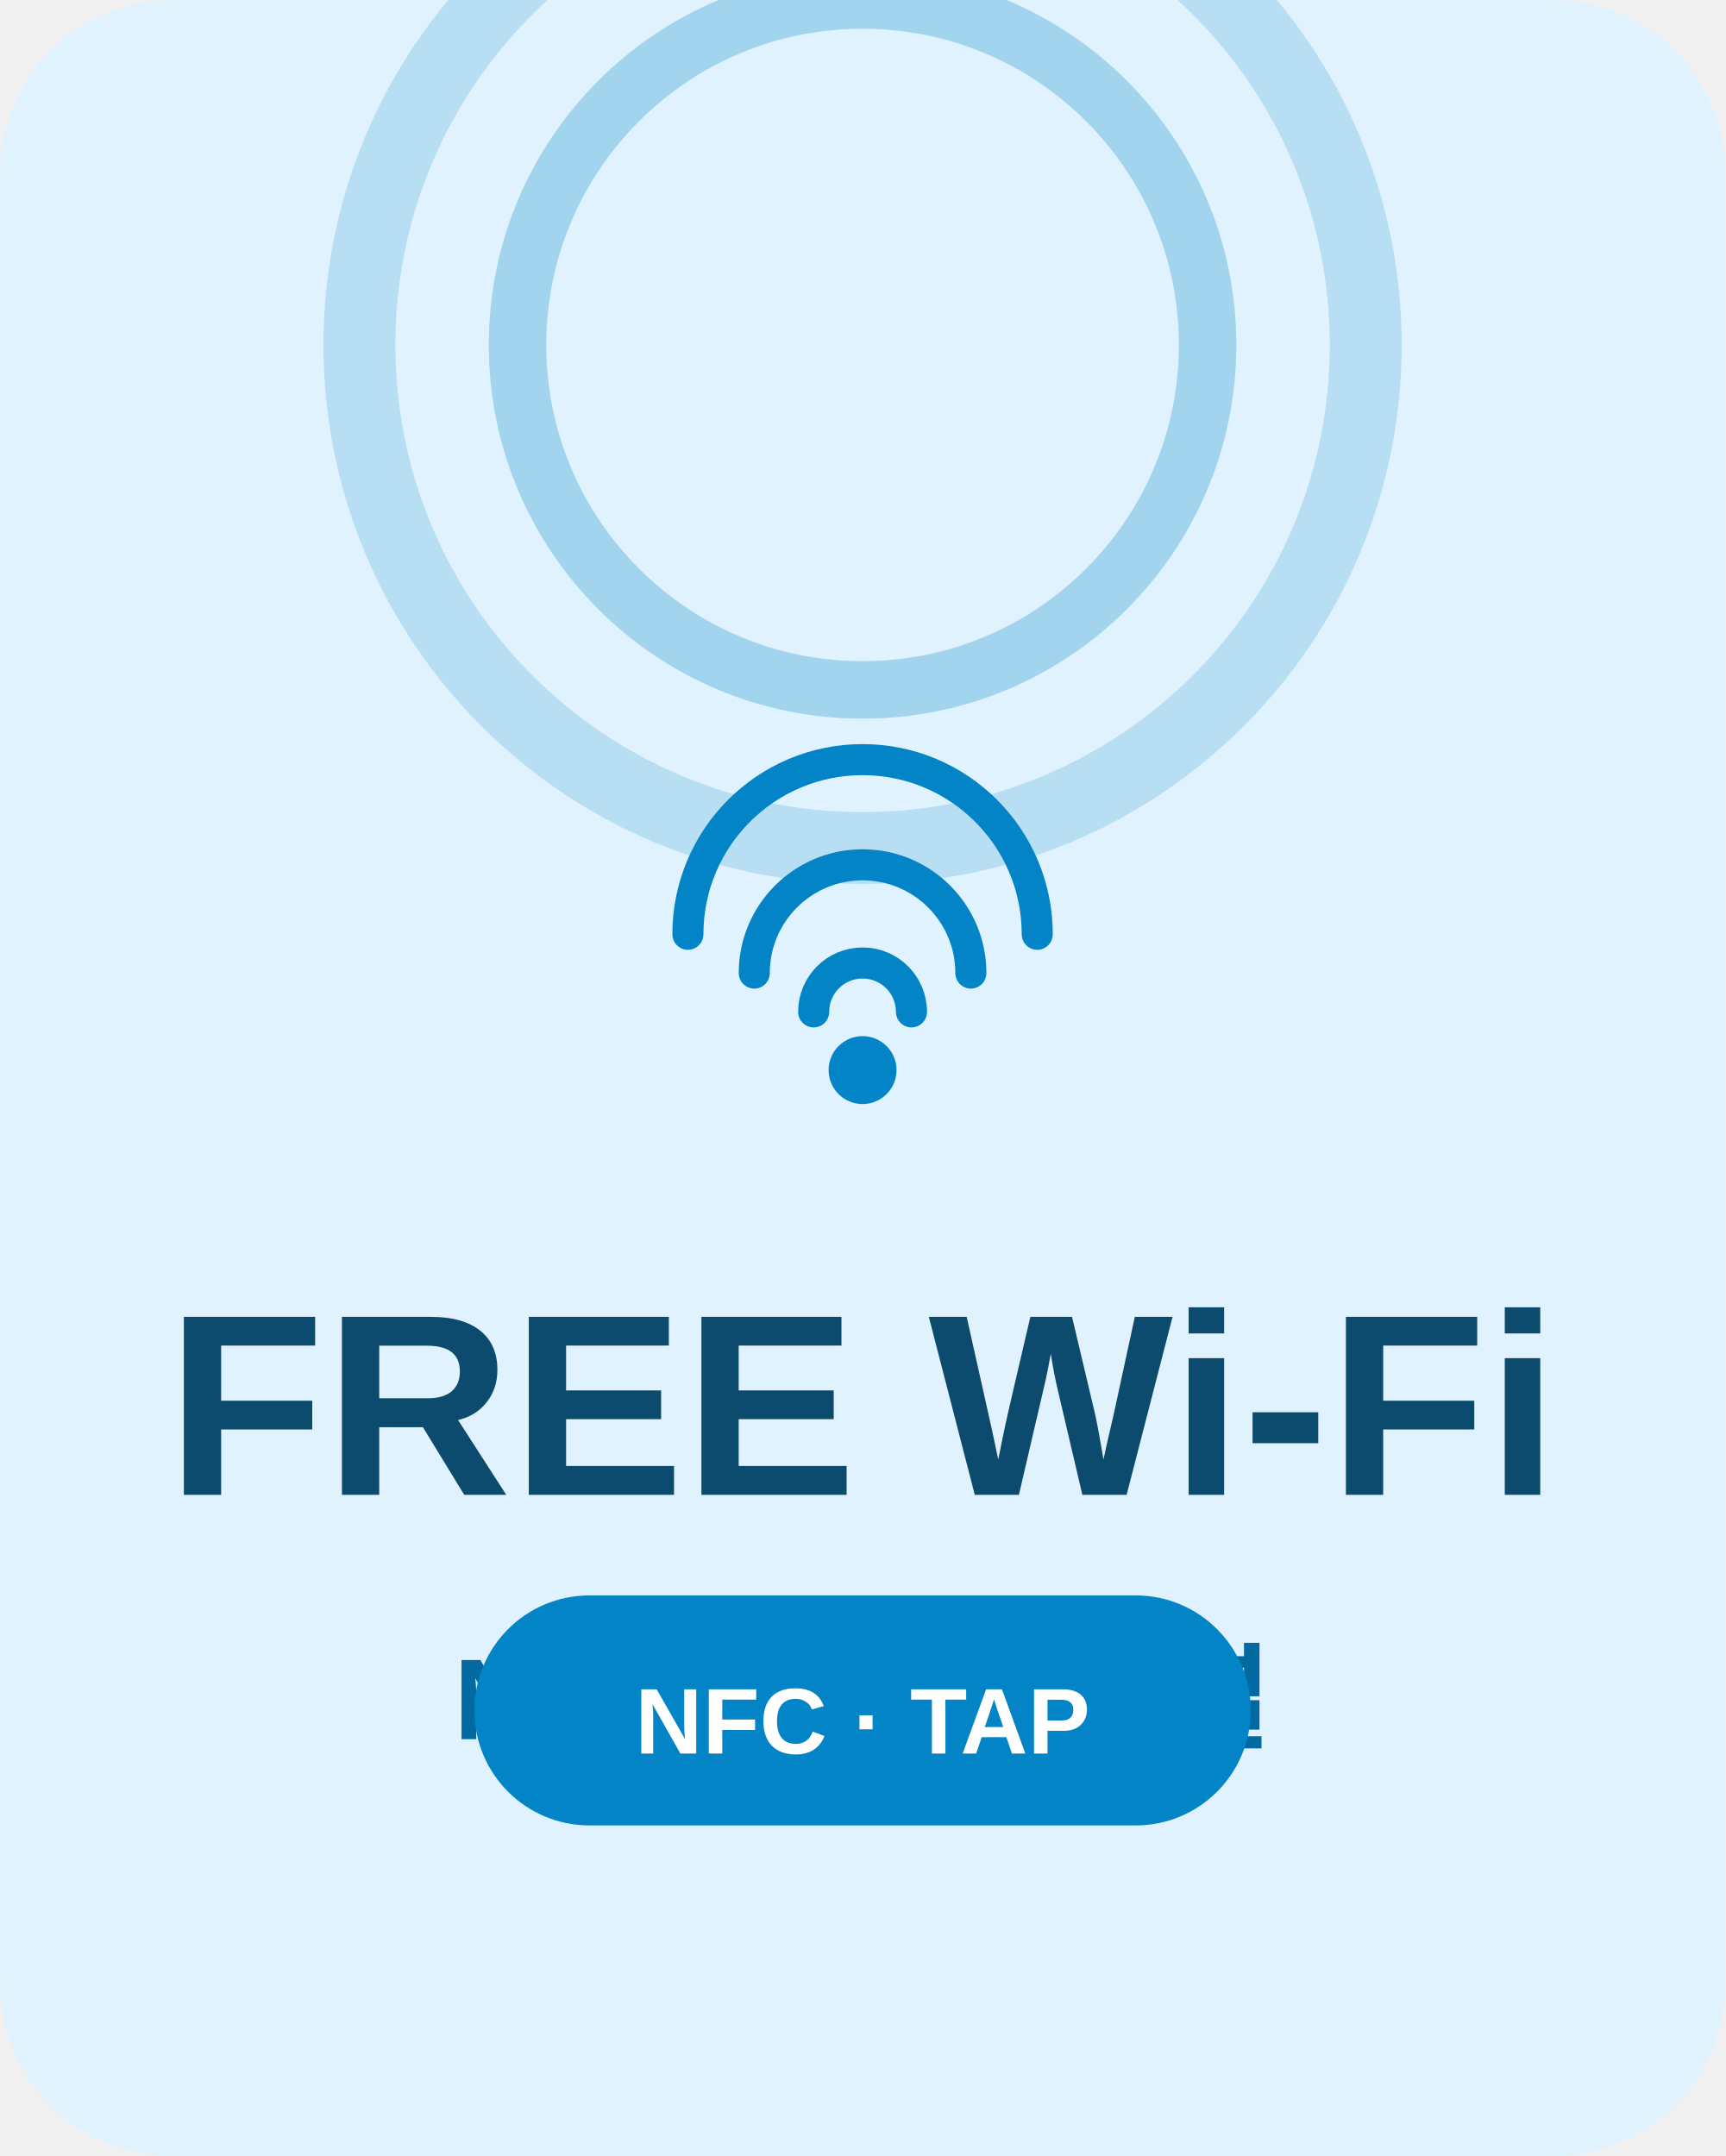
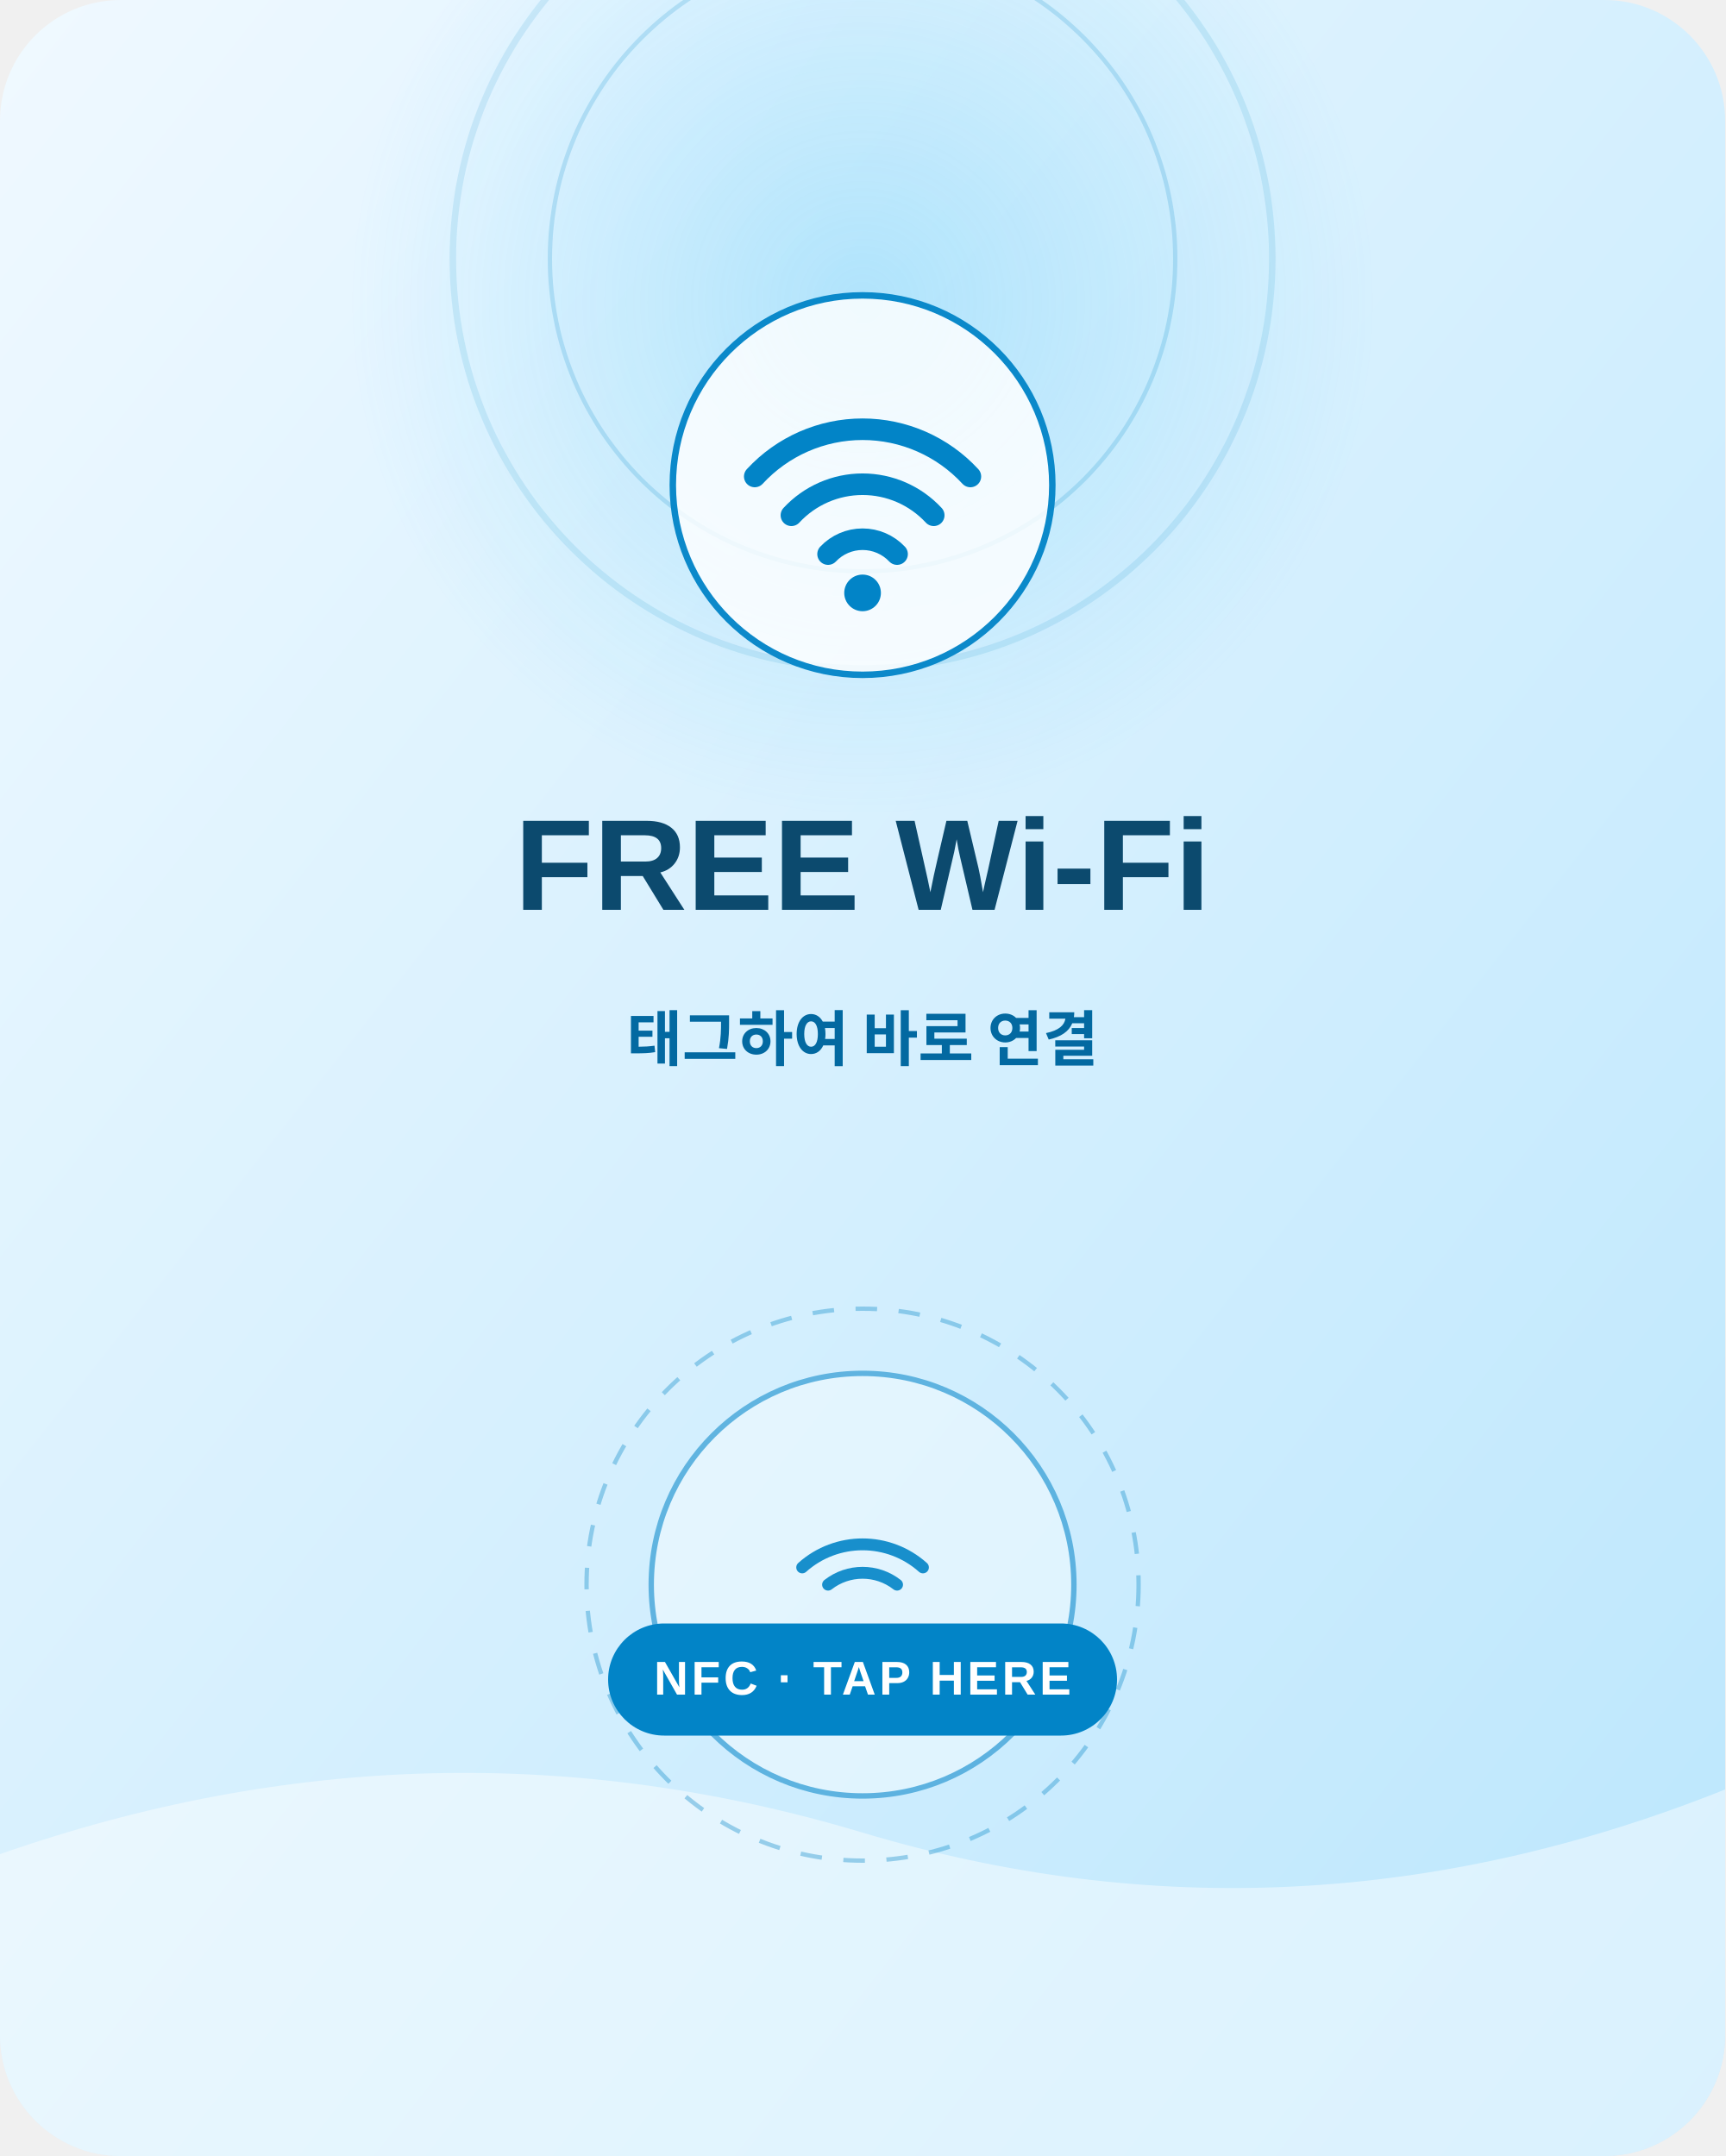
- <svg xmlns="http://www.w3.org/2000/svg" width="240" height="300" viewBox="0 0 240 300">
-   <rect width="240" height="300" rx="24" fill="#E0F2FE" />
-   <circle cx="120" cy="48" r="70" fill="none" stroke="#0284C7" stroke-width="10" opacity="0.18" />
-   <circle cx="120" cy="48" r="48" fill="none" stroke="#0284C7" stroke-width="8" opacity="0.28" />
-   <g fill="none" stroke="#0284C7" stroke-width="4.32" stroke-linecap="round">
-     <path d="M 95.7 130 a 24.3 24.3 0 0 1 48.6 0" />
-     <path d="M 104.934 135.4 a 15.066 15.066 0 0 1 30.132 0" />
-     <path d="M 113.196 140.8 a 6.804 6.804 0 0 1 13.608 0" />
+ <svg xmlns="http://www.w3.org/2000/svg" width="240" height="300" viewBox="0 0 800 1000">
+   <defs>
+     <linearGradient id="bg-01" x1="0%" y1="0%" x2="100%" y2="100%">
+       <stop offset="0%" stop-color="#F0F9FF" />
+       <stop offset="100%" stop-color="#BAE6FD" />
+     </linearGradient>
+     <linearGradient id="acc-01" x1="0%" y1="0%" x2="100%" y2="100%">
+       <stop offset="0%" stop-color="#0284C7" />
+       <stop offset="100%" stop-color="#38BDF8" />
+     </linearGradient>
+     <radialGradient id="glow-01" cx="50%" cy="50%" r="50%">
+       <stop offset="0%" stop-color="#38BDF8" stop-opacity="0.28" />
+       <stop offset="100%" stop-color="#38BDF8" stop-opacity="0" />
+     </radialGradient>
+     <clipPath id="clip-01">
+       <rect width="800" height="1000" rx="56" />
+     </clipPath>
+   </defs>
+   <g clip-path="url(#clip-01)">
+     <rect width="800" height="1000" rx="56" fill="url(#bg-01)" />
+     <circle cx="400" cy="140" r="240" fill="url(#glow-01)" />
+     <circle cx="400" cy="120" r="190" fill="none" stroke="#0284C7" stroke-width="3" opacity="0.12" />
+     <circle cx="400" cy="120" r="145" fill="none" stroke="#0284C7" stroke-width="2" opacity="0.18" />
+     <path d="M0 860 Q 200 790 400 850 T 800 830 V 1000 H 0 Z" fill="#FFFFFF" opacity="0.45" />
+     <circle cx="400" cy="225" r="88" fill="rgba(255,255,255,0.85)" stroke="#0284C7" stroke-width="3" opacity="0.95" />
+     <g fill="none" stroke="#0284C7" stroke-width="10" stroke-linecap="round">
+       <path d="M 350 221 A 68 68 0 0 1 450 221" />
+       <path d="M 367 239 A 45 45 0 0 1 433 239" />
+       <path d="M 384 257 A 22 22 0 0 1 416 257" />
+     </g>
+     <circle cx="400" cy="275" r="8.5" fill="#0284C7" />
+     <circle cx="400" cy="735" r="128" fill="none" stroke="#0284C7" stroke-width="2" stroke-dasharray="10 10" opacity="0.35" />
+     <circle cx="400" cy="735" r="98" fill="rgba(255,255,255,0.72)" stroke="#0284C7" stroke-width="2.5" opacity="0.55" />
+     <g fill="none" stroke="#0284C7" stroke-width="5.5" stroke-linecap="round" opacity="0.9">
+       <path d="M 382 701 A 26 26 0 0 1 382 733" transform="rotate(-90 400 717)" />
+       <path d="M 390 689 A 42 42 0 0 1 390 745" transform="rotate(-90 400 717)" />
+     </g>
+     <rect x="282" y="753" width="236" height="52" rx="26" fill="#0284C7" />
+     <text x="400" y="786" text-anchor="middle" font-family="Outfit, Arial, sans-serif" font-size="22" font-weight="800" letter-spacing="1.5" fill="#FFFFFF">NFC · TAP HERE</text>
+     <text x="400" y="422" text-anchor="middle" font-family="Outfit, 'Noto Sans KR', Arial, sans-serif" font-size="60" font-weight="900" fill="#0C4A6E">FREE Wi-Fi</text>
+     <text x="400" y="492" text-anchor="middle" font-family="'Noto Sans KR', Arial, sans-serif" font-size="28" font-weight="700" fill="#0369A1">태그하여 바로 연결</text>
  </g>
-   <circle cx="120" cy="148.9" r="4.725" fill="#0284C7" />
-   <text x="120" y="208" text-anchor="middle" font-family="Arial Black, Arial, sans-serif" font-size="36" font-weight="900" fill="#0C4A6E">FREE Wi-Fi</text>
-   <text x="120" y="242" text-anchor="middle" font-family="Arial, sans-serif" font-size="16" font-weight="700" fill="#0369A1">NFC로 바로 연결</text>
-   <rect x="66" y="222" width="108" height="32" rx="16" fill="#0284C7" />
-   <text x="120" y="244" text-anchor="middle" font-family="Arial, sans-serif" font-size="13" font-weight="800" fill="#FFFFFF">NFC · TAP</text>
</svg>
